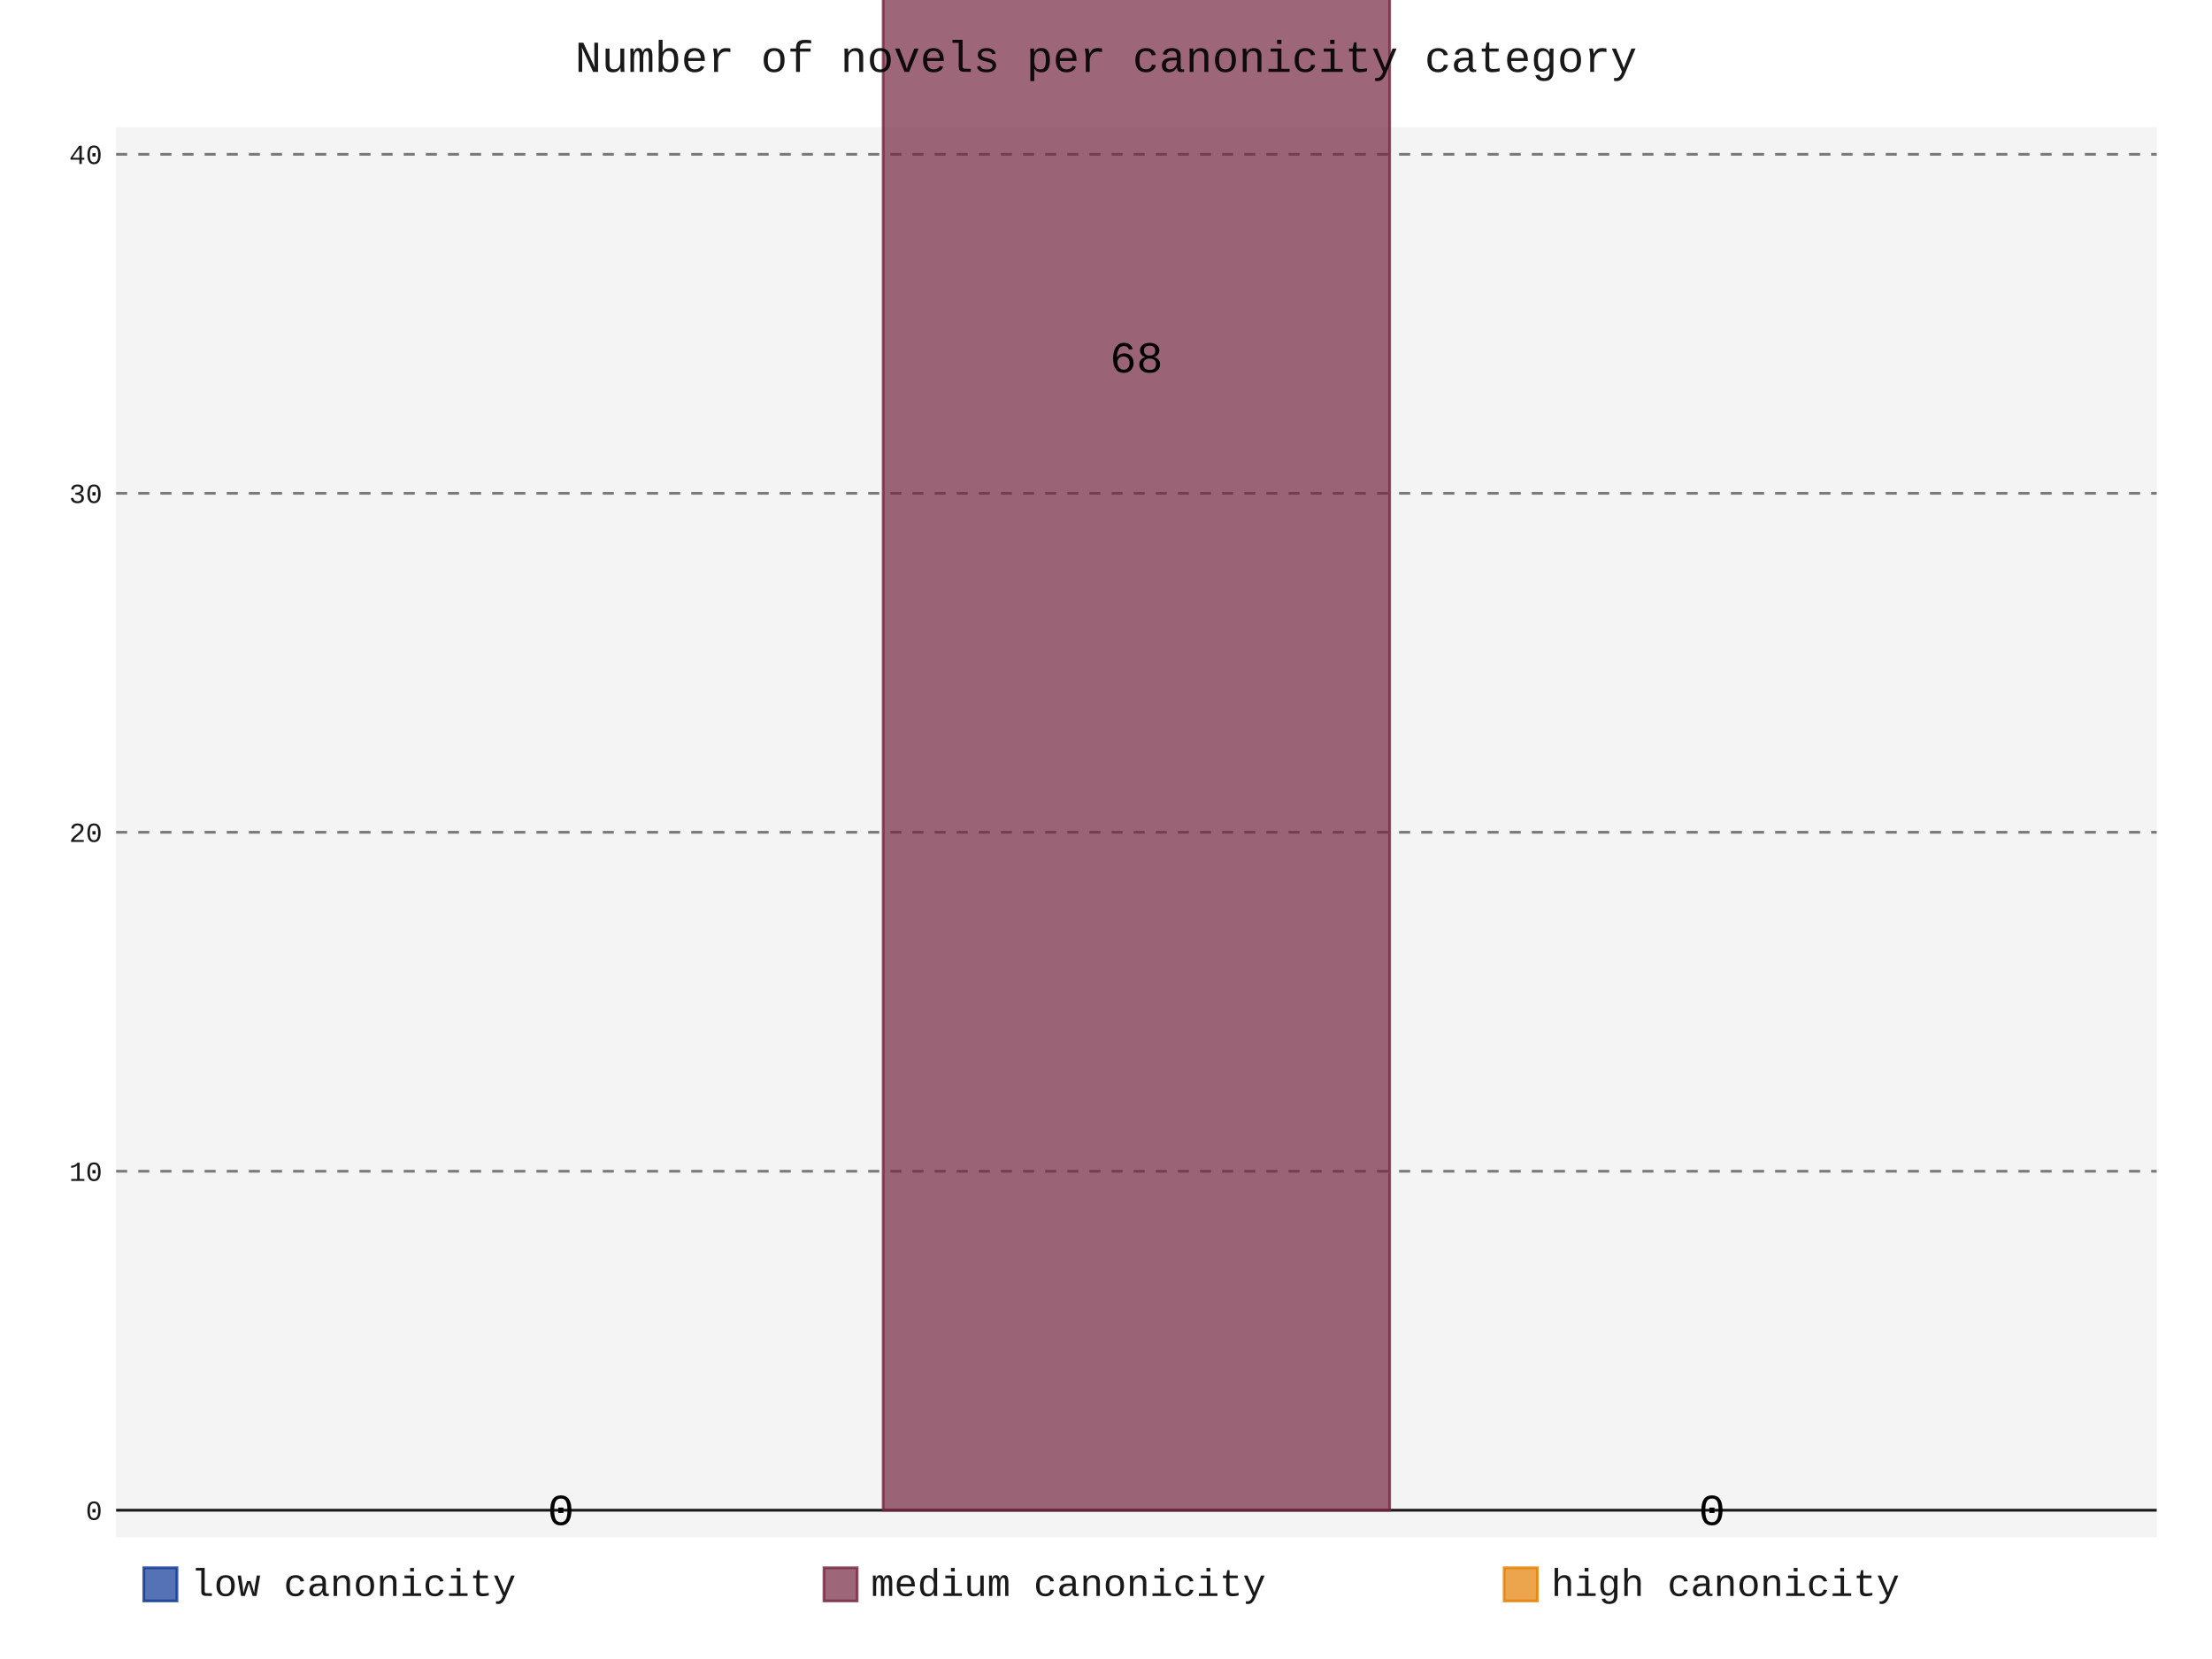
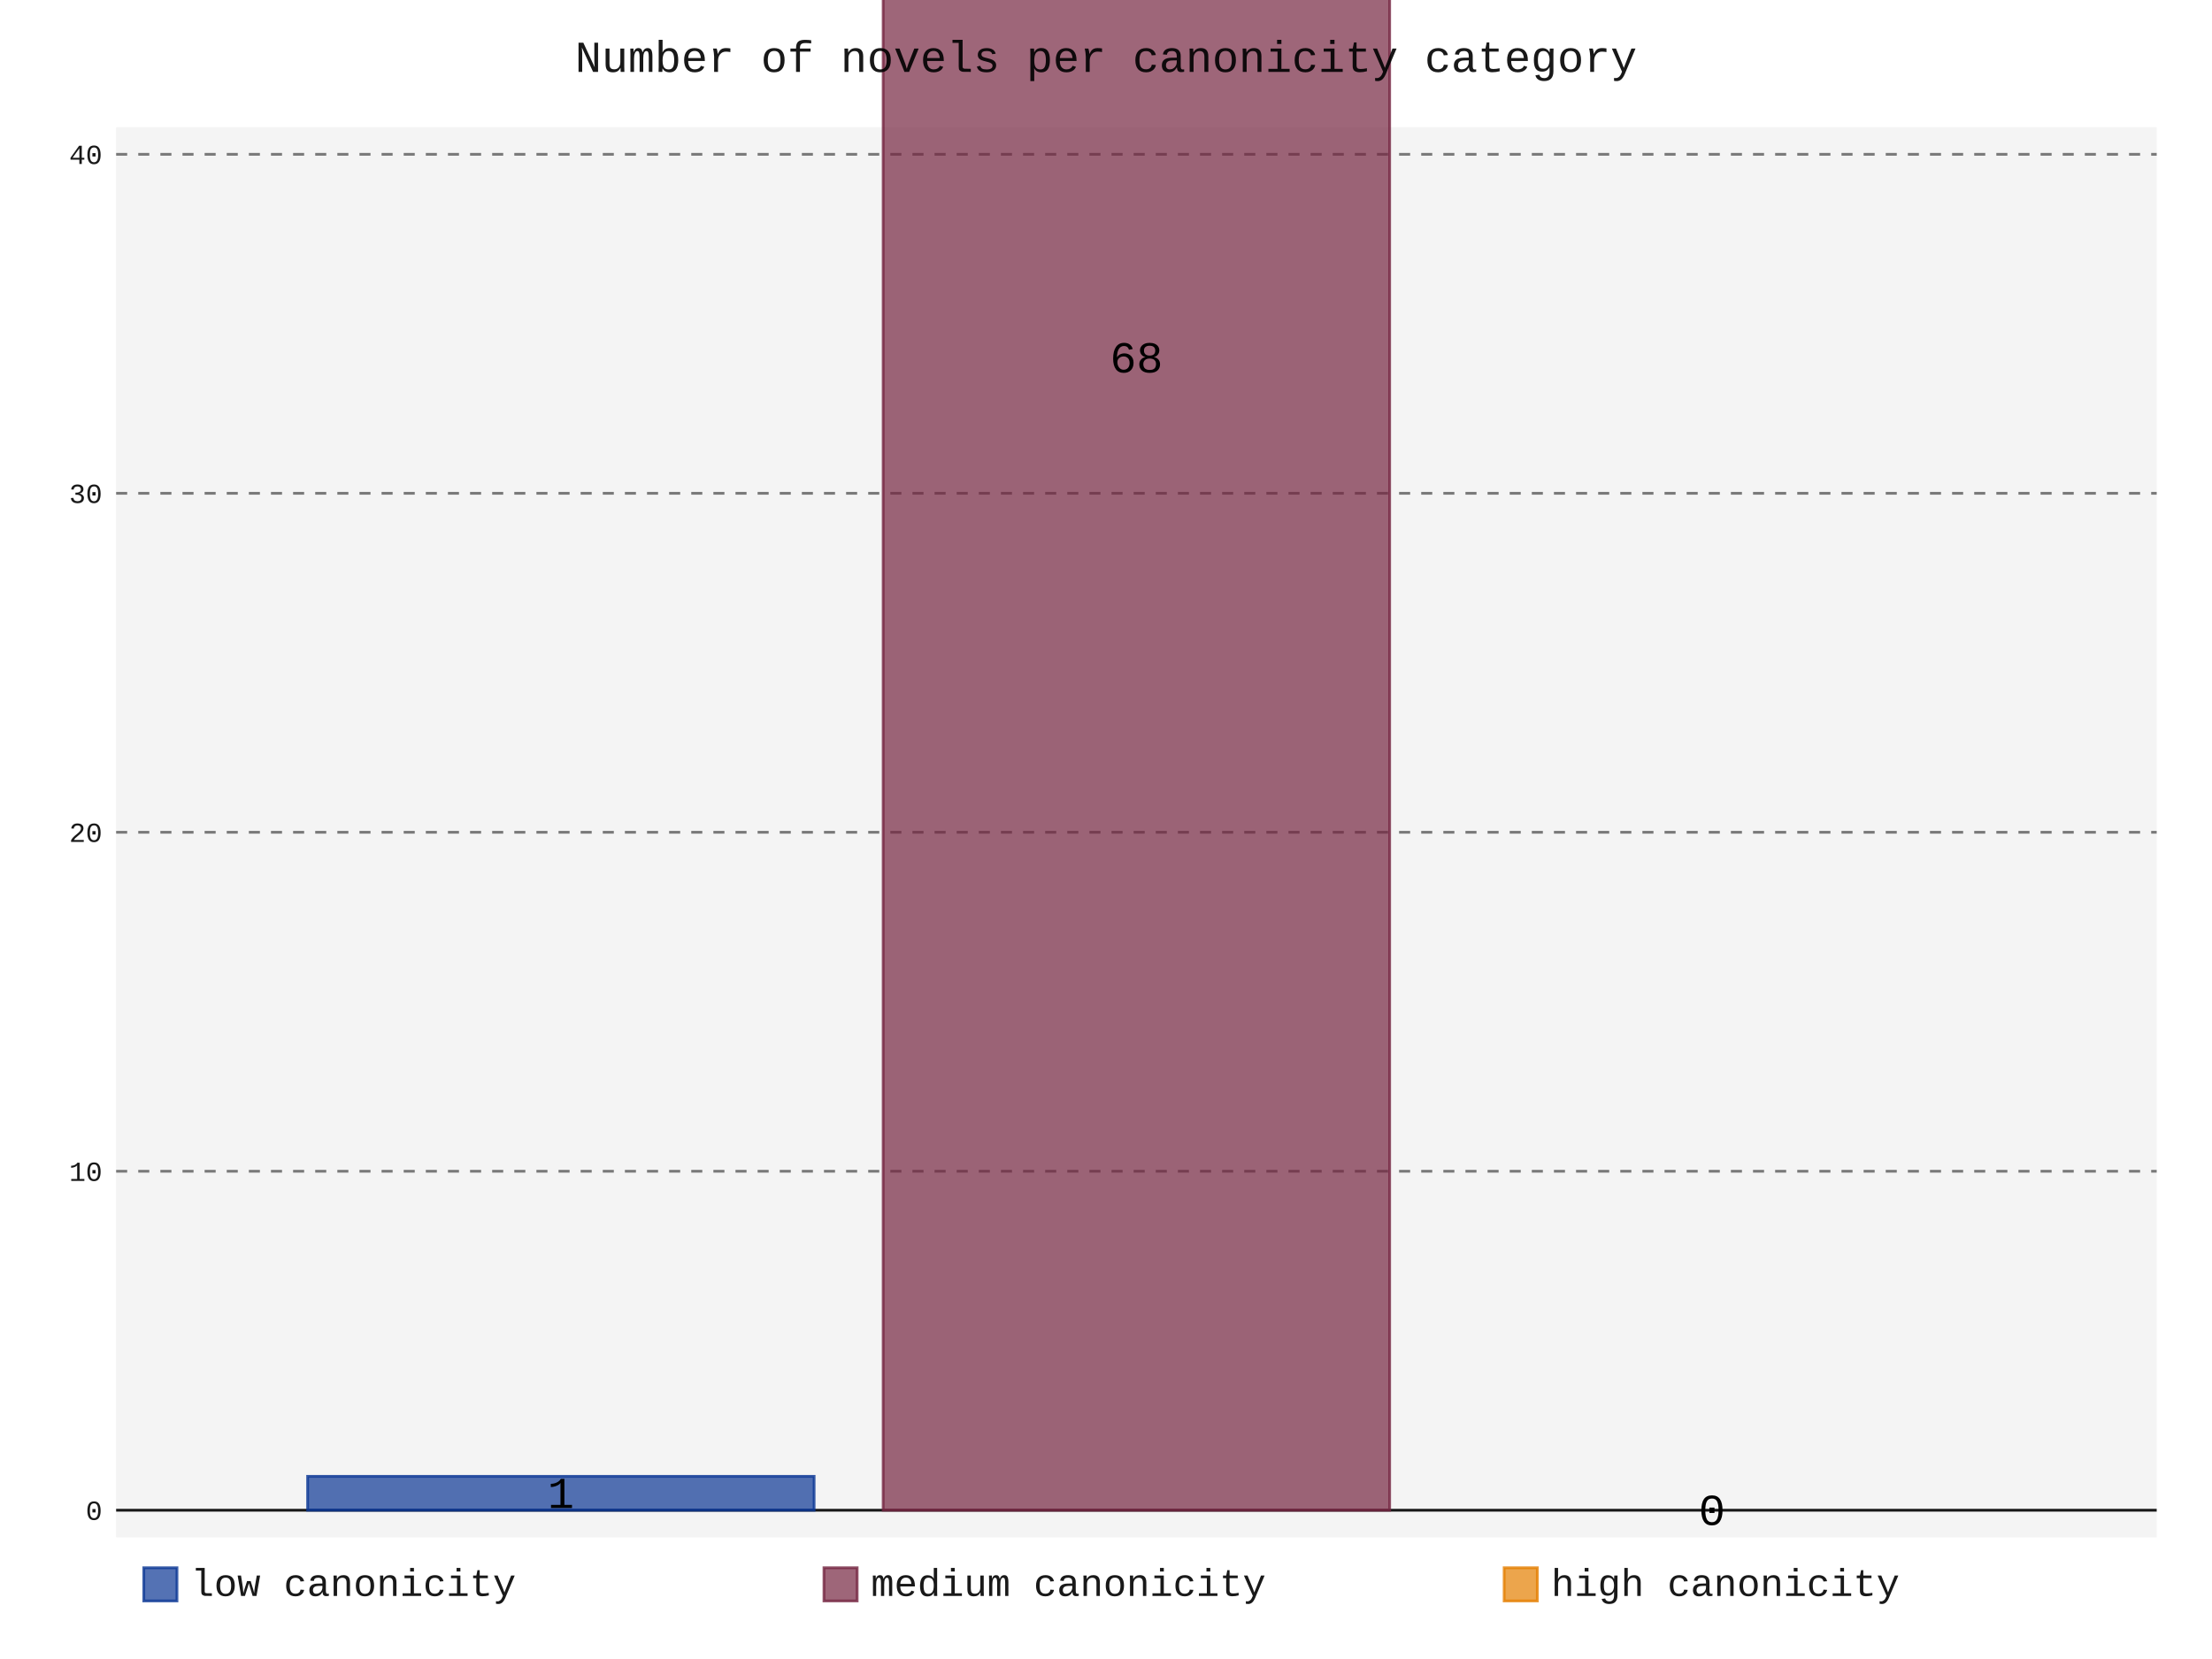
- <svg xmlns="http://www.w3.org/2000/svg" id="chart-1a85a665-ea3f-479a-901f-2bad4f82f908" class="pygal-chart" viewBox="0 0 800 600">
+ <svg xmlns="http://www.w3.org/2000/svg" id="chart-a7ba3380-a2ab-4cf3-851f-117a7ed888d9" class="pygal-chart" viewBox="0 0 800 600">
  <defs>
-     <style type="text/css">#chart-1a85a665-ea3f-479a-901f-2bad4f82f908{-webkit-user-select:none;-webkit-font-smoothing:antialiased;font-family:Consolas,"Liberation Mono",Menlo,Courier,monospace}#chart-1a85a665-ea3f-479a-901f-2bad4f82f908 .title{font-family:Consolas,"Liberation Mono",Menlo,Courier,monospace;font-size:16px}#chart-1a85a665-ea3f-479a-901f-2bad4f82f908 .legends .legend text{font-family:Consolas,"Liberation Mono",Menlo,Courier,monospace;font-size:14px}#chart-1a85a665-ea3f-479a-901f-2bad4f82f908 .axis text{font-family:Consolas,"Liberation Mono",Menlo,Courier,monospace;font-size:10px}#chart-1a85a665-ea3f-479a-901f-2bad4f82f908 .axis text.major{font-family:Consolas,"Liberation Mono",Menlo,Courier,monospace;font-size:10px}#chart-1a85a665-ea3f-479a-901f-2bad4f82f908 .text-overlay text.value{font-family:Consolas,"Liberation Mono",Menlo,Courier,monospace;font-size:16px}#chart-1a85a665-ea3f-479a-901f-2bad4f82f908 .text-overlay text.label{font-family:Consolas,"Liberation Mono",Menlo,Courier,monospace;font-size:10px}#chart-1a85a665-ea3f-479a-901f-2bad4f82f908 .tooltip{font-family:Consolas,"Liberation Mono",Menlo,Courier,monospace;font-size:14px}#chart-1a85a665-ea3f-479a-901f-2bad4f82f908 text.no_data{font-family:Consolas,"Liberation Mono",Menlo,Courier,monospace;font-size:64px}
- #chart-1a85a665-ea3f-479a-901f-2bad4f82f908{background-color:transparent}#chart-1a85a665-ea3f-479a-901f-2bad4f82f908 path,#chart-1a85a665-ea3f-479a-901f-2bad4f82f908 line,#chart-1a85a665-ea3f-479a-901f-2bad4f82f908 rect,#chart-1a85a665-ea3f-479a-901f-2bad4f82f908 circle{-webkit-transition:150ms;-moz-transition:150ms;transition:150ms}#chart-1a85a665-ea3f-479a-901f-2bad4f82f908 .graph &gt; .background{fill:transparent}#chart-1a85a665-ea3f-479a-901f-2bad4f82f908 .plot &gt; .background{fill:rgba(240,240,240,0.7)}#chart-1a85a665-ea3f-479a-901f-2bad4f82f908 .graph{fill:rgba(0,0,0,0.9)}#chart-1a85a665-ea3f-479a-901f-2bad4f82f908 text.no_data{fill:rgba(0,0,0,0.9)}#chart-1a85a665-ea3f-479a-901f-2bad4f82f908 .title{fill:rgba(0,0,0,0.9)}#chart-1a85a665-ea3f-479a-901f-2bad4f82f908 .legends .legend text{fill:rgba(0,0,0,0.9)}#chart-1a85a665-ea3f-479a-901f-2bad4f82f908 .legends .legend:hover text{fill:rgba(0,0,0,0.9)}#chart-1a85a665-ea3f-479a-901f-2bad4f82f908 .axis .line{stroke:rgba(0,0,0,0.9)}#chart-1a85a665-ea3f-479a-901f-2bad4f82f908 .axis .guide.line{stroke:rgba(0,0,0,0.5)}#chart-1a85a665-ea3f-479a-901f-2bad4f82f908 .axis .major.line{stroke:rgba(0,0,0,0.9)}#chart-1a85a665-ea3f-479a-901f-2bad4f82f908 .axis text.major{fill:rgba(0,0,0,0.9)}#chart-1a85a665-ea3f-479a-901f-2bad4f82f908 .axis.y .guides:hover .guide.line,#chart-1a85a665-ea3f-479a-901f-2bad4f82f908 .line-graph .axis.x .guides:hover .guide.line,#chart-1a85a665-ea3f-479a-901f-2bad4f82f908 .stackedline-graph .axis.x .guides:hover .guide.line,#chart-1a85a665-ea3f-479a-901f-2bad4f82f908 .xy-graph .axis.x .guides:hover .guide.line{stroke:rgba(0,0,0,0.9)}#chart-1a85a665-ea3f-479a-901f-2bad4f82f908 .axis .guides:hover text{fill:rgba(0,0,0,0.9)}#chart-1a85a665-ea3f-479a-901f-2bad4f82f908 .reactive{fill-opacity:.7;stroke-opacity:.8}#chart-1a85a665-ea3f-479a-901f-2bad4f82f908 .ci{stroke:rgba(0,0,0,0.9)}#chart-1a85a665-ea3f-479a-901f-2bad4f82f908 .reactive.active,#chart-1a85a665-ea3f-479a-901f-2bad4f82f908 .active .reactive{fill-opacity:.8;stroke-opacity:.9;stroke-width:4}#chart-1a85a665-ea3f-479a-901f-2bad4f82f908 .ci .reactive.active{stroke-width:1.5}#chart-1a85a665-ea3f-479a-901f-2bad4f82f908 .series text{fill:rgba(0,0,0,0.9)}#chart-1a85a665-ea3f-479a-901f-2bad4f82f908 .tooltip rect{fill:rgba(240,240,240,0.7);stroke:rgba(0,0,0,0.9);-webkit-transition:opacity 150ms;-moz-transition:opacity 150ms;transition:opacity 150ms}#chart-1a85a665-ea3f-479a-901f-2bad4f82f908 .tooltip .label{fill:rgba(0,0,0,0.9)}#chart-1a85a665-ea3f-479a-901f-2bad4f82f908 .tooltip .label{fill:rgba(0,0,0,0.9)}#chart-1a85a665-ea3f-479a-901f-2bad4f82f908 .tooltip .legend{font-size:.8em;fill:rgba(0,0,0,0.5)}#chart-1a85a665-ea3f-479a-901f-2bad4f82f908 .tooltip .x_label{font-size:.6em;fill:rgba(0,0,0,0.9)}#chart-1a85a665-ea3f-479a-901f-2bad4f82f908 .tooltip .xlink{font-size:.5em;text-decoration:underline}#chart-1a85a665-ea3f-479a-901f-2bad4f82f908 .tooltip .value{font-size:1.5em}#chart-1a85a665-ea3f-479a-901f-2bad4f82f908 .bound{font-size:.5em}#chart-1a85a665-ea3f-479a-901f-2bad4f82f908 .max-value{font-size:.75em;fill:rgba(0,0,0,0.5)}#chart-1a85a665-ea3f-479a-901f-2bad4f82f908 .map-element{fill:rgba(240,240,240,0.7);stroke:rgba(0,0,0,0.5) !important}#chart-1a85a665-ea3f-479a-901f-2bad4f82f908 .map-element .reactive{fill-opacity:inherit;stroke-opacity:inherit}#chart-1a85a665-ea3f-479a-901f-2bad4f82f908 .color-0,#chart-1a85a665-ea3f-479a-901f-2bad4f82f908 .color-0 a:visited{stroke:rgb(12,55,149);fill:rgb(12,55,149)}#chart-1a85a665-ea3f-479a-901f-2bad4f82f908 .color-1,#chart-1a85a665-ea3f-479a-901f-2bad4f82f908 .color-1 a:visited{stroke:rgb(117,38,65);fill:rgb(117,38,65)}#chart-1a85a665-ea3f-479a-901f-2bad4f82f908 .color-2,#chart-1a85a665-ea3f-479a-901f-2bad4f82f908 .color-2 a:visited{stroke:rgb(228,127,0);fill:rgb(228,127,0)}#chart-1a85a665-ea3f-479a-901f-2bad4f82f908 .text-overlay .color-0 text{fill:black}#chart-1a85a665-ea3f-479a-901f-2bad4f82f908 .text-overlay .color-1 text{fill:black}#chart-1a85a665-ea3f-479a-901f-2bad4f82f908 .text-overlay .color-2 text{fill:black}
- #chart-1a85a665-ea3f-479a-901f-2bad4f82f908 text.no_data{text-anchor:middle}#chart-1a85a665-ea3f-479a-901f-2bad4f82f908 .guide.line{fill:none}#chart-1a85a665-ea3f-479a-901f-2bad4f82f908 .centered{text-anchor:middle}#chart-1a85a665-ea3f-479a-901f-2bad4f82f908 .title{text-anchor:middle}#chart-1a85a665-ea3f-479a-901f-2bad4f82f908 .legends .legend text{fill-opacity:1}#chart-1a85a665-ea3f-479a-901f-2bad4f82f908 .axis.x text{text-anchor:middle}#chart-1a85a665-ea3f-479a-901f-2bad4f82f908 .axis.x:not(.web) text[transform]{text-anchor:start}#chart-1a85a665-ea3f-479a-901f-2bad4f82f908 .axis.x:not(.web) text[transform].backwards{text-anchor:end}#chart-1a85a665-ea3f-479a-901f-2bad4f82f908 .axis.y text{text-anchor:end}#chart-1a85a665-ea3f-479a-901f-2bad4f82f908 .axis.y text[transform].backwards{text-anchor:start}#chart-1a85a665-ea3f-479a-901f-2bad4f82f908 .axis.y2 text{text-anchor:start}#chart-1a85a665-ea3f-479a-901f-2bad4f82f908 .axis.y2 text[transform].backwards{text-anchor:end}#chart-1a85a665-ea3f-479a-901f-2bad4f82f908 .axis .guide.line{stroke-dasharray:4,4}#chart-1a85a665-ea3f-479a-901f-2bad4f82f908 .axis .major.guide.line{stroke-dasharray:6,6}#chart-1a85a665-ea3f-479a-901f-2bad4f82f908 .horizontal .axis.y .guide.line,#chart-1a85a665-ea3f-479a-901f-2bad4f82f908 .horizontal .axis.y2 .guide.line,#chart-1a85a665-ea3f-479a-901f-2bad4f82f908 .vertical .axis.x .guide.line{opacity:0}#chart-1a85a665-ea3f-479a-901f-2bad4f82f908 .horizontal .axis.always_show .guide.line,#chart-1a85a665-ea3f-479a-901f-2bad4f82f908 .vertical .axis.always_show .guide.line{opacity:1 !important}#chart-1a85a665-ea3f-479a-901f-2bad4f82f908 .axis.y .guides:hover .guide.line,#chart-1a85a665-ea3f-479a-901f-2bad4f82f908 .axis.y2 .guides:hover .guide.line,#chart-1a85a665-ea3f-479a-901f-2bad4f82f908 .axis.x .guides:hover .guide.line{opacity:1}#chart-1a85a665-ea3f-479a-901f-2bad4f82f908 .axis .guides:hover text{opacity:1}#chart-1a85a665-ea3f-479a-901f-2bad4f82f908 .nofill{fill:none}#chart-1a85a665-ea3f-479a-901f-2bad4f82f908 .subtle-fill{fill-opacity:.2}#chart-1a85a665-ea3f-479a-901f-2bad4f82f908 .dot{stroke-width:1px;fill-opacity:1}#chart-1a85a665-ea3f-479a-901f-2bad4f82f908 .dot.active{stroke-width:5px}#chart-1a85a665-ea3f-479a-901f-2bad4f82f908 .dot.negative{fill:transparent}#chart-1a85a665-ea3f-479a-901f-2bad4f82f908 text,#chart-1a85a665-ea3f-479a-901f-2bad4f82f908 tspan{stroke:none !important}#chart-1a85a665-ea3f-479a-901f-2bad4f82f908 .series text.active{opacity:1}#chart-1a85a665-ea3f-479a-901f-2bad4f82f908 .tooltip rect{fill-opacity:.95;stroke-width:.5}#chart-1a85a665-ea3f-479a-901f-2bad4f82f908 .tooltip text{fill-opacity:1}#chart-1a85a665-ea3f-479a-901f-2bad4f82f908 .showable{visibility:hidden}#chart-1a85a665-ea3f-479a-901f-2bad4f82f908 .showable.shown{visibility:visible}#chart-1a85a665-ea3f-479a-901f-2bad4f82f908 .gauge-background{fill:rgba(229,229,229,1);stroke:none}#chart-1a85a665-ea3f-479a-901f-2bad4f82f908 .bg-lines{stroke:transparent;stroke-width:2px}</style>
+     <style type="text/css">#chart-a7ba3380-a2ab-4cf3-851f-117a7ed888d9{-webkit-user-select:none;-webkit-font-smoothing:antialiased;font-family:Consolas,"Liberation Mono",Menlo,Courier,monospace}#chart-a7ba3380-a2ab-4cf3-851f-117a7ed888d9 .title{font-family:Consolas,"Liberation Mono",Menlo,Courier,monospace;font-size:16px}#chart-a7ba3380-a2ab-4cf3-851f-117a7ed888d9 .legends .legend text{font-family:Consolas,"Liberation Mono",Menlo,Courier,monospace;font-size:14px}#chart-a7ba3380-a2ab-4cf3-851f-117a7ed888d9 .axis text{font-family:Consolas,"Liberation Mono",Menlo,Courier,monospace;font-size:10px}#chart-a7ba3380-a2ab-4cf3-851f-117a7ed888d9 .axis text.major{font-family:Consolas,"Liberation Mono",Menlo,Courier,monospace;font-size:10px}#chart-a7ba3380-a2ab-4cf3-851f-117a7ed888d9 .text-overlay text.value{font-family:Consolas,"Liberation Mono",Menlo,Courier,monospace;font-size:16px}#chart-a7ba3380-a2ab-4cf3-851f-117a7ed888d9 .text-overlay text.label{font-family:Consolas,"Liberation Mono",Menlo,Courier,monospace;font-size:10px}#chart-a7ba3380-a2ab-4cf3-851f-117a7ed888d9 .tooltip{font-family:Consolas,"Liberation Mono",Menlo,Courier,monospace;font-size:14px}#chart-a7ba3380-a2ab-4cf3-851f-117a7ed888d9 text.no_data{font-family:Consolas,"Liberation Mono",Menlo,Courier,monospace;font-size:64px}
+ #chart-a7ba3380-a2ab-4cf3-851f-117a7ed888d9{background-color:transparent}#chart-a7ba3380-a2ab-4cf3-851f-117a7ed888d9 path,#chart-a7ba3380-a2ab-4cf3-851f-117a7ed888d9 line,#chart-a7ba3380-a2ab-4cf3-851f-117a7ed888d9 rect,#chart-a7ba3380-a2ab-4cf3-851f-117a7ed888d9 circle{-webkit-transition:150ms;-moz-transition:150ms;transition:150ms}#chart-a7ba3380-a2ab-4cf3-851f-117a7ed888d9 .graph &gt; .background{fill:transparent}#chart-a7ba3380-a2ab-4cf3-851f-117a7ed888d9 .plot &gt; .background{fill:rgba(240,240,240,0.7)}#chart-a7ba3380-a2ab-4cf3-851f-117a7ed888d9 .graph{fill:rgba(0,0,0,0.9)}#chart-a7ba3380-a2ab-4cf3-851f-117a7ed888d9 text.no_data{fill:rgba(0,0,0,0.9)}#chart-a7ba3380-a2ab-4cf3-851f-117a7ed888d9 .title{fill:rgba(0,0,0,0.9)}#chart-a7ba3380-a2ab-4cf3-851f-117a7ed888d9 .legends .legend text{fill:rgba(0,0,0,0.9)}#chart-a7ba3380-a2ab-4cf3-851f-117a7ed888d9 .legends .legend:hover text{fill:rgba(0,0,0,0.9)}#chart-a7ba3380-a2ab-4cf3-851f-117a7ed888d9 .axis .line{stroke:rgba(0,0,0,0.9)}#chart-a7ba3380-a2ab-4cf3-851f-117a7ed888d9 .axis .guide.line{stroke:rgba(0,0,0,0.5)}#chart-a7ba3380-a2ab-4cf3-851f-117a7ed888d9 .axis .major.line{stroke:rgba(0,0,0,0.9)}#chart-a7ba3380-a2ab-4cf3-851f-117a7ed888d9 .axis text.major{fill:rgba(0,0,0,0.9)}#chart-a7ba3380-a2ab-4cf3-851f-117a7ed888d9 .axis.y .guides:hover .guide.line,#chart-a7ba3380-a2ab-4cf3-851f-117a7ed888d9 .line-graph .axis.x .guides:hover .guide.line,#chart-a7ba3380-a2ab-4cf3-851f-117a7ed888d9 .stackedline-graph .axis.x .guides:hover .guide.line,#chart-a7ba3380-a2ab-4cf3-851f-117a7ed888d9 .xy-graph .axis.x .guides:hover .guide.line{stroke:rgba(0,0,0,0.9)}#chart-a7ba3380-a2ab-4cf3-851f-117a7ed888d9 .axis .guides:hover text{fill:rgba(0,0,0,0.9)}#chart-a7ba3380-a2ab-4cf3-851f-117a7ed888d9 .reactive{fill-opacity:.7;stroke-opacity:.8}#chart-a7ba3380-a2ab-4cf3-851f-117a7ed888d9 .ci{stroke:rgba(0,0,0,0.9)}#chart-a7ba3380-a2ab-4cf3-851f-117a7ed888d9 .reactive.active,#chart-a7ba3380-a2ab-4cf3-851f-117a7ed888d9 .active .reactive{fill-opacity:.8;stroke-opacity:.9;stroke-width:4}#chart-a7ba3380-a2ab-4cf3-851f-117a7ed888d9 .ci .reactive.active{stroke-width:1.5}#chart-a7ba3380-a2ab-4cf3-851f-117a7ed888d9 .series text{fill:rgba(0,0,0,0.9)}#chart-a7ba3380-a2ab-4cf3-851f-117a7ed888d9 .tooltip rect{fill:rgba(240,240,240,0.7);stroke:rgba(0,0,0,0.9);-webkit-transition:opacity 150ms;-moz-transition:opacity 150ms;transition:opacity 150ms}#chart-a7ba3380-a2ab-4cf3-851f-117a7ed888d9 .tooltip .label{fill:rgba(0,0,0,0.9)}#chart-a7ba3380-a2ab-4cf3-851f-117a7ed888d9 .tooltip .label{fill:rgba(0,0,0,0.9)}#chart-a7ba3380-a2ab-4cf3-851f-117a7ed888d9 .tooltip .legend{font-size:.8em;fill:rgba(0,0,0,0.5)}#chart-a7ba3380-a2ab-4cf3-851f-117a7ed888d9 .tooltip .x_label{font-size:.6em;fill:rgba(0,0,0,0.9)}#chart-a7ba3380-a2ab-4cf3-851f-117a7ed888d9 .tooltip .xlink{font-size:.5em;text-decoration:underline}#chart-a7ba3380-a2ab-4cf3-851f-117a7ed888d9 .tooltip .value{font-size:1.5em}#chart-a7ba3380-a2ab-4cf3-851f-117a7ed888d9 .bound{font-size:.5em}#chart-a7ba3380-a2ab-4cf3-851f-117a7ed888d9 .max-value{font-size:.75em;fill:rgba(0,0,0,0.5)}#chart-a7ba3380-a2ab-4cf3-851f-117a7ed888d9 .map-element{fill:rgba(240,240,240,0.7);stroke:rgba(0,0,0,0.5) !important}#chart-a7ba3380-a2ab-4cf3-851f-117a7ed888d9 .map-element .reactive{fill-opacity:inherit;stroke-opacity:inherit}#chart-a7ba3380-a2ab-4cf3-851f-117a7ed888d9 .color-0,#chart-a7ba3380-a2ab-4cf3-851f-117a7ed888d9 .color-0 a:visited{stroke:rgb(12,55,149);fill:rgb(12,55,149)}#chart-a7ba3380-a2ab-4cf3-851f-117a7ed888d9 .color-1,#chart-a7ba3380-a2ab-4cf3-851f-117a7ed888d9 .color-1 a:visited{stroke:rgb(117,38,65);fill:rgb(117,38,65)}#chart-a7ba3380-a2ab-4cf3-851f-117a7ed888d9 .color-2,#chart-a7ba3380-a2ab-4cf3-851f-117a7ed888d9 .color-2 a:visited{stroke:rgb(228,127,0);fill:rgb(228,127,0)}#chart-a7ba3380-a2ab-4cf3-851f-117a7ed888d9 .text-overlay .color-0 text{fill:black}#chart-a7ba3380-a2ab-4cf3-851f-117a7ed888d9 .text-overlay .color-1 text{fill:black}#chart-a7ba3380-a2ab-4cf3-851f-117a7ed888d9 .text-overlay .color-2 text{fill:black}
+ #chart-a7ba3380-a2ab-4cf3-851f-117a7ed888d9 text.no_data{text-anchor:middle}#chart-a7ba3380-a2ab-4cf3-851f-117a7ed888d9 .guide.line{fill:none}#chart-a7ba3380-a2ab-4cf3-851f-117a7ed888d9 .centered{text-anchor:middle}#chart-a7ba3380-a2ab-4cf3-851f-117a7ed888d9 .title{text-anchor:middle}#chart-a7ba3380-a2ab-4cf3-851f-117a7ed888d9 .legends .legend text{fill-opacity:1}#chart-a7ba3380-a2ab-4cf3-851f-117a7ed888d9 .axis.x text{text-anchor:middle}#chart-a7ba3380-a2ab-4cf3-851f-117a7ed888d9 .axis.x:not(.web) text[transform]{text-anchor:start}#chart-a7ba3380-a2ab-4cf3-851f-117a7ed888d9 .axis.x:not(.web) text[transform].backwards{text-anchor:end}#chart-a7ba3380-a2ab-4cf3-851f-117a7ed888d9 .axis.y text{text-anchor:end}#chart-a7ba3380-a2ab-4cf3-851f-117a7ed888d9 .axis.y text[transform].backwards{text-anchor:start}#chart-a7ba3380-a2ab-4cf3-851f-117a7ed888d9 .axis.y2 text{text-anchor:start}#chart-a7ba3380-a2ab-4cf3-851f-117a7ed888d9 .axis.y2 text[transform].backwards{text-anchor:end}#chart-a7ba3380-a2ab-4cf3-851f-117a7ed888d9 .axis .guide.line{stroke-dasharray:4,4}#chart-a7ba3380-a2ab-4cf3-851f-117a7ed888d9 .axis .major.guide.line{stroke-dasharray:6,6}#chart-a7ba3380-a2ab-4cf3-851f-117a7ed888d9 .horizontal .axis.y .guide.line,#chart-a7ba3380-a2ab-4cf3-851f-117a7ed888d9 .horizontal .axis.y2 .guide.line,#chart-a7ba3380-a2ab-4cf3-851f-117a7ed888d9 .vertical .axis.x .guide.line{opacity:0}#chart-a7ba3380-a2ab-4cf3-851f-117a7ed888d9 .horizontal .axis.always_show .guide.line,#chart-a7ba3380-a2ab-4cf3-851f-117a7ed888d9 .vertical .axis.always_show .guide.line{opacity:1 !important}#chart-a7ba3380-a2ab-4cf3-851f-117a7ed888d9 .axis.y .guides:hover .guide.line,#chart-a7ba3380-a2ab-4cf3-851f-117a7ed888d9 .axis.y2 .guides:hover .guide.line,#chart-a7ba3380-a2ab-4cf3-851f-117a7ed888d9 .axis.x .guides:hover .guide.line{opacity:1}#chart-a7ba3380-a2ab-4cf3-851f-117a7ed888d9 .axis .guides:hover text{opacity:1}#chart-a7ba3380-a2ab-4cf3-851f-117a7ed888d9 .nofill{fill:none}#chart-a7ba3380-a2ab-4cf3-851f-117a7ed888d9 .subtle-fill{fill-opacity:.2}#chart-a7ba3380-a2ab-4cf3-851f-117a7ed888d9 .dot{stroke-width:1px;fill-opacity:1}#chart-a7ba3380-a2ab-4cf3-851f-117a7ed888d9 .dot.active{stroke-width:5px}#chart-a7ba3380-a2ab-4cf3-851f-117a7ed888d9 .dot.negative{fill:transparent}#chart-a7ba3380-a2ab-4cf3-851f-117a7ed888d9 text,#chart-a7ba3380-a2ab-4cf3-851f-117a7ed888d9 tspan{stroke:none !important}#chart-a7ba3380-a2ab-4cf3-851f-117a7ed888d9 .series text.active{opacity:1}#chart-a7ba3380-a2ab-4cf3-851f-117a7ed888d9 .tooltip rect{fill-opacity:.95;stroke-width:.5}#chart-a7ba3380-a2ab-4cf3-851f-117a7ed888d9 .tooltip text{fill-opacity:1}#chart-a7ba3380-a2ab-4cf3-851f-117a7ed888d9 .showable{visibility:hidden}#chart-a7ba3380-a2ab-4cf3-851f-117a7ed888d9 .showable.shown{visibility:visible}#chart-a7ba3380-a2ab-4cf3-851f-117a7ed888d9 .gauge-background{fill:rgba(229,229,229,1);stroke:none}#chart-a7ba3380-a2ab-4cf3-851f-117a7ed888d9 .bg-lines{stroke:transparent;stroke-width:2px}</style>
  </defs>
  <g class="graph bar-graph vertical">
    <rect class="background" height="600" width="800" x="0" y="0" />
    <g class="plot" transform="translate(42, 46)">
      <rect class="background" height="510.0" width="738.0" x="0" y="0" />
      <g class="axis y always_show">
        <g class="guides">
          <path class="axis major line" d="M0 500.192 h738" />
          <text class="major" x="-5" y="503.692">0</text>
        </g>
        <g class="guides">
          <path class="guide line" d="M0 377.596 h738" />
          <text class="" x="-5" y="381.096">10</text>
        </g>
        <g class="guides">
          <path class="guide line" d="M0 255 h738" />
          <text class="" x="-5" y="258.5">20</text>
        </g>
        <g class="guides">
          <path class="guide line" d="M0 132.404 h738" />
          <text class="" x="-5" y="135.904">30</text>
        </g>
        <g class="guides">
          <path class="guide line" d="M0 9.808 h738" />
          <text class="" x="-5" y="13.308">40</text>
        </g>
      </g>
      <g class="series serie-0 color-0">
        <g class="bars">
          <g class="bar">
-             <rect class="rect reactive tooltip-trigger" height="0.0" rx="0" ry="0" width="183.175" x="69.258" y="500.192" />
+             <rect class="rect reactive tooltip-trigger" height="12.26" rx="0" ry="0" width="183.175" x="69.258" y="487.933" />
          </g>
        </g>
      </g>
      <g class="series serie-1 color-1">
        <g class="bars">
          <g class="bar">
            <rect class="rect reactive tooltip-trigger" height="833.654" rx="0" ry="0" width="183.175" x="277.412" y="-333.462" />
          </g>
        </g>
      </g>
      <g class="series serie-2 color-2">
        <g class="bars">
          <g class="bar">
            <rect class="rect reactive tooltip-trigger" height="0.0" rx="0" ry="0" width="183.175" x="485.566" y="500.192" />
          </g>
        </g>
      </g>
    </g>
    <g class="titles">
      <text class="title plot_title" x="400.0" y="26">Number of novels per canonicity category</text>
    </g>
    <g class="plot overlay" transform="translate(42, 46)">
      <g class="series serie-0 color-0" />
      <g class="series serie-1 color-1" />
      <g class="series serie-2 color-2" />
    </g>
    <g class="plot text-overlay" transform="translate(42, 46)">
      <g class="series serie-0 color-0">
-         <text class="value" text-anchor="middle" x="160.846" y="505.526">0</text>
+         <text class="value" text-anchor="middle" x="160.846" y="499.396">1</text>
      </g>
      <g class="series serie-1 color-1">
        <text class="value" text-anchor="middle" x="369" y="88.699">68</text>
      </g>
      <g class="series serie-2 color-2">
        <text class="value" text-anchor="middle" x="577.154" y="505.526">0</text>
      </g>
    </g>
    <g class="plot tooltip-overlay" transform="translate(42, 46)">
      <g class="tooltip" style="opacity: 0" transform="translate(0 0)">
        <rect class="tooltip-box" height="0" rx="0" ry="0" width="0" />
        <g class="text" />
      </g>
    </g>
    <g class="legends" transform="translate(52, 566)">
      <g class="legend reactive activate-serie" id="activate-serie-0">
        <rect class="color-0 reactive" height="12" width="12" x="0.0" y="1.0" />
        <text x="17.0" y="11.2">low canonicity</text>
      </g>
      <g class="legend reactive activate-serie" id="activate-serie-1">
        <rect class="color-1 reactive" height="12" width="12" x="246.0" y="1.0" />
        <text x="263.0" y="11.2">medium canonicity</text>
      </g>
      <g class="legend reactive activate-serie" id="activate-serie-2">
        <rect class="color-2 reactive" height="12" width="12" x="492.0" y="1.0" />
        <text x="509.0" y="11.2">high canonicity</text>
      </g>
    </g>
  </g>
</svg>
